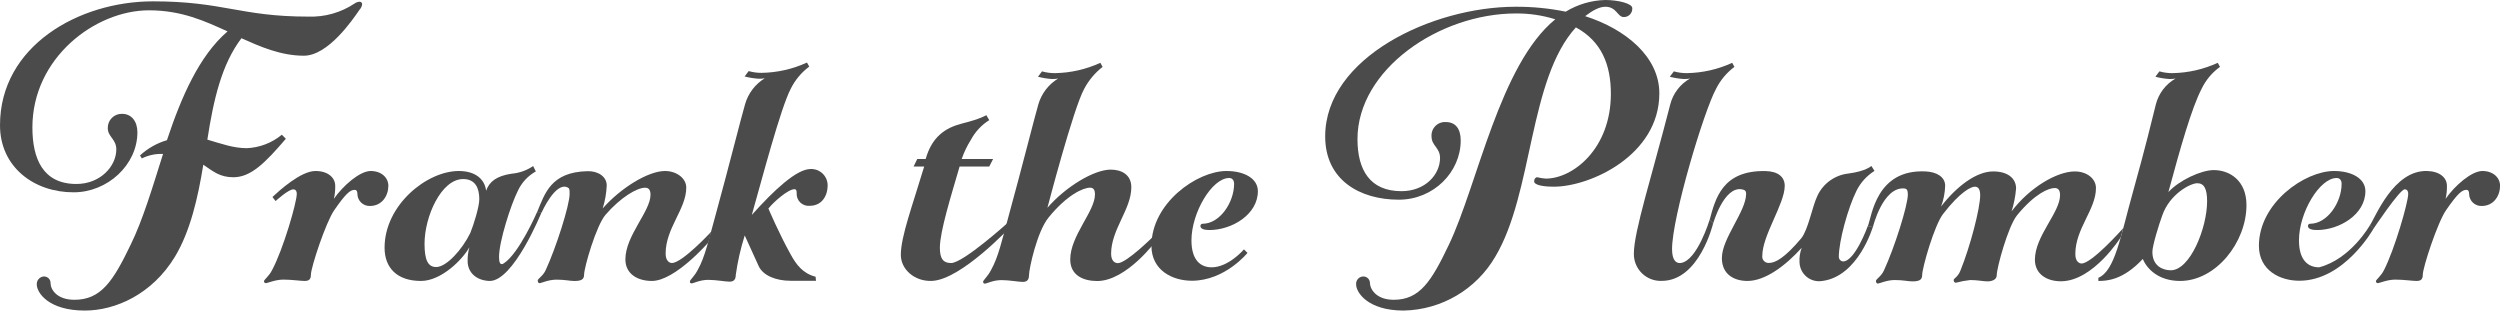
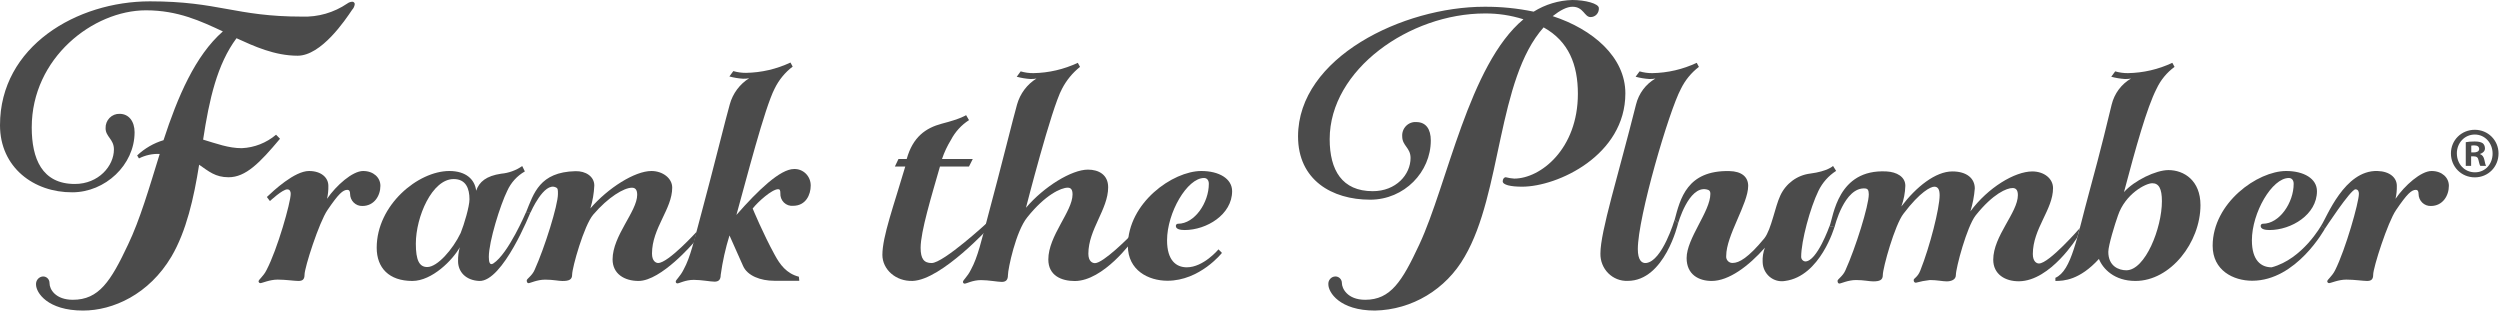
- <svg xmlns="http://www.w3.org/2000/svg" viewBox="0 0 707.6 87.9">
+ <svg xmlns="http://www.w3.org/2000/svg" xmlns:ns1="https://boxy-svg.com" viewBox="0 0 722.392 87.9" width="707.6px" height="87.9px" preserveAspectRatio="none">
  <defs>
    <style>.cls-1{fill:#4b4b4b;}</style>
+     <ns1:export>
+       <ns1:file format="svg" />
+     </ns1:export>
  </defs>
  <g id="Layer_2" data-name="Layer 2">
    <g id="Layer_1-2" data-name="Layer 1">
      <path class="cls-1" d="M42.17,2.92c-15.24,0-33,13.47-33,33.15,0,8.77,2.92,16,12.45,16,6.85,0,11.3-5.08,11.3-9.78,0-2.92-2.41-3.56-2.41-6a3.93,3.93,0,0,1,4.06-4.07c2.67,0,4.32,2.16,4.32,5.21,0,9.27-8.51,17-18,17C9.78,54.49,0,47.38,0,35.44,0,13.08,22.23.38,43.31.38,63.26.38,68,4.7,87.27,4.7A22.16,22.16,0,0,0,100.35,1a2.69,2.69,0,0,1,1.4-.51.71.71,0,0,1,.76.63,2.7,2.7,0,0,1-.76,1.65c-2,2.93-8.9,13-15.75,13-6.61,0-12.58-2.67-17.66-4.95-5.59,7.36-7.88,17.27-9.65,28.7,3.93,1.15,7.36,2.42,11.17,2.42a16.68,16.68,0,0,0,9.91-3.81l1.14,1.14C75.07,46.11,71,50.17,66.05,50.17c-3.81,0-5.71-1.65-8.51-3.55-1.52,9.4-3.68,18.8-8,26C43.06,83.33,32.64,87.9,24,87.9c-10.29,0-13.59-5.08-13.59-7.37a2.14,2.14,0,0,1,2-2.28,1.84,1.84,0,0,1,1.9,1.9c0,1.78,1.78,4.7,6.74,4.7C28.58,84.85,32,79.64,37,69.23c3.43-7,6.1-16,9.15-25.66a12.31,12.31,0,0,0-6,1.27L39.63,44a19.1,19.1,0,0,1,7.62-4.32C51.32,27.44,56.4,15.75,64.4,8.89,58.05,6,51.44,2.92,42.17,2.92Z" />
      <path class="cls-1" d="M94.63,59.45C92.22,62.88,88,75.71,88,77.74c0,1.4-.63,1.78-1.78,1.78s-3.68-.38-6-.38-4.45,1-5,1a.55.55,0,0,1-.51-.51c0-.5,1.4-1.39,2.29-3.17C80.15,70.63,84,57.29,84,54.87c0-.5-.13-1.27-1-1.27-1.39,0-5,3.31-5,3.31l-.89-1.15C79,54,85.1,48.4,89.29,48.4c3.56,0,5.59,1.9,5.59,4.19a14.57,14.57,0,0,1-.38,3.68c2.67-3.81,7.37-7.87,10.42-7.87s5,1.9,5,4.19c0,2.79-1.78,5.71-5.21,5.71a3.44,3.44,0,0,1-3.55-3.43c0-.76-.26-1.14-.76-1.14C99.08,53.73,97.81,54.87,94.63,59.45Z" />
      <path class="cls-1" d="M142.56,74.56c4.35-2.77,9.44-14.51,9.44-14.51h1.3s-8,19.79-14.85,19.47c-3.81-.18-6.09-2.54-6.09-5.59a13.44,13.44,0,0,1,.5-3.94c-2,3.56-8,9.53-13.71,9.53-6.74,0-10.3-3.69-10.3-9.4,0-12.07,11.94-21.72,21-21.72,4.82,0,7.36,2.41,7.74,5.58.89-2.54,2.93-4.19,7.24-4.82A12.73,12.73,0,0,0,150.9,47l.76,1.52A12.06,12.06,0,0,0,146.58,54c-2,3.94-5.33,14.36-5.33,18.68C141.25,74.06,141.47,75.25,142.56,74.56Zm-9.44-8.63c1-2.42,2.54-7.5,2.54-9.53,0-3-1-5.72-4.57-5.72-6.23,0-10.93,10.67-10.93,18.29,0,4.7,1,6.61,3.3,6.61C126.38,75.58,130.83,70.63,133.12,65.93Z" />
      <path class="cls-1" d="M188.24,48.4c3.18,0,6,2,6,4.7,0,6.09-5.84,11.43-5.84,18.67,0,2.16,1.15,2.67,1.78,2.67,2.92,0,11.15-8.88,11.15-8.88l-.83,3.06s-9.43,10.9-16,10.9c-4.06,0-7.49-2-7.49-6.1,0-6.73,7.11-13.59,7.11-18.29,0-1.53-.63-2-1.52-2-2.29,0-6.86,2.66-11.18,7.62-2.67,3.05-6.1,15-6.1,17,0,1.4-.89,1.78-2.79,1.78-1.15,0-2.67-.38-5-.38s-4.32,1-4.82,1c-.26,0-.51-.25-.51-.76s1.52-1.27,2.28-3c2.93-6.35,6.74-18.29,6.74-21.47,0-1.27,0-1.62-.62-1.89-3.42-1.6-7.27,7.07-7.27,7.07H152c2.24-5.4,3.93-11.4,14.27-11.65,3-.08,5.46,1.52,5.46,4.06a25.57,25.57,0,0,1-1.14,6.48C175.67,53.22,183.42,48.4,188.24,48.4Z" />
      <path class="cls-1" d="M212.79,60.84c6.35-7.11,12.7-13,16.64-13a4.64,4.64,0,0,1,4.83,4.7c0,2.54-1.4,5.71-5.08,5.71a3.37,3.37,0,0,1-3.69-3.55c0-.77-.12-1.15-.63-1.15-1.78,0-5.85,3.56-7.37,5.47,0,0,3,7.11,6.35,13.08,1.53,2.79,3.43,5.33,7,6.22l.12,1.15h-7.24c-3.93,0-7.75-1.4-9-4.19l-3.93-8.64a68.23,68.23,0,0,0-2.54,11.18c0,1.39-.64,1.9-1.78,1.9s-3.81-.51-6-.51c-2.42,0-4.19,1-4.7,1a.47.47,0,0,1-.51-.51c0-.51,1.27-1.4,2.29-3.43,2-3.56,3-8.26,5.08-15.75,3.43-12.45,7.36-28.07,8.25-31a12.68,12.68,0,0,1,5.59-7.37,8.21,8.21,0,0,1-1.78.13,20.23,20.23,0,0,1-3.93-.64l1.14-1.52a12.94,12.94,0,0,0,3.68.5,31.93,31.93,0,0,0,12.83-2.92l.64,1.15a17.45,17.45,0,0,0-5.21,6.22C220.92,30.61,215.58,51.06,212.79,60.84Z" />
      <path class="cls-1" d="M259.62,45H262c1.77-6.23,5.46-8.77,10.16-10,5.59-1.4,7-2.41,7-2.41L280,34a14.85,14.85,0,0,0-5.21,5.59A26.18,26.18,0,0,0,272.2,45h8.89L280,47.13h-8.39c-2.41,8.25-5.59,18.41-5.59,23,0,3.17,1,4.32,3.18,4.32,3.43,0,16.16-11.5,16.16-11.5l.89,1s-14.14,15.25-22.51,15.56c-4.95.18-8.77-3.31-8.77-7.37,0-5.21,3.31-14,6.61-25h-3Z" />
      <path class="cls-1" d="M299.5,22.23a8.12,8.12,0,0,1-1.77.13,20.43,20.43,0,0,1-3.94-.64l1.14-1.52a13.05,13.05,0,0,0,3.69.5,31.93,31.93,0,0,0,12.82-2.92l.64,1.15a19.31,19.31,0,0,0-5.21,6.22c-3.05,5.46-10.41,33.66-10.41,33.66,5.2-6,13.21-10.8,17.91-10.8,3.05,0,5.84,1.4,5.84,5,0,6.22-5.72,11.94-5.72,18.8,0,2.16,1.15,2.67,1.91,2.67,2.41,0,9.86-7.39,9.86-7.39l1,1s-8.38,11.45-16.72,11.45c-3.81,0-7.62-1.53-7.62-6.1,0-6.73,7-13.59,7-18.42,0-1.4-.51-1.9-1.4-1.9-1.9,0-6.48,2-11.68,8.38-3.3,3.94-5.59,14.61-5.59,16.39,0,1.39-.64,1.9-1.78,1.9s-3.81-.51-6-.51c-2.41,0-4.19,1-4.7,1a.47.47,0,0,1-.51-.51c0-.51,1.27-1.4,2.29-3.43,2-3.56,3.05-8.26,5.08-15.75,3.43-12.45,7.37-28.07,8.25-31A12.68,12.68,0,0,1,299.5,22.23Z" />
      <path class="cls-1" d="M347.14,48.4c5.08,0,8.89,2.15,8.89,5.71,0,6.61-7.37,11-13.72,11-1.27,0-2.54-.25-2.54-1.14a.6.6,0,0,1,.63-.64c4.83,0,8.9-6,8.9-11.3,0-1-.51-1.65-1.4-1.65-4.83,0-10.67,9.78-10.67,17.65,0,5.72,2.67,7.63,5.71,7.63,4.83,0,9.15-5.08,9.15-5.08l1,1s-6.35,7.88-15.75,7.88c-5.47,0-11.44-2.92-11.44-9.91C325.92,57.41,338.88,48.4,347.14,48.4Z" />
      <path class="cls-1" d="M429.06,3.81c-21.72,0-44.84,15.88-44.84,35.57,0,8.76,3.56,14.73,12.45,14.73,6.73,0,10.92-4.7,10.92-9.4,0-2.92-2.41-3.43-2.41-6.1a3.8,3.8,0,0,1,4.07-4.06c2.79,0,4.19,2,4.19,5.21,0,8.89-7.62,16.76-17.53,16.76-11.05,0-20.83-5.58-20.83-17.91,0-22.35,30.36-36.7,53.85-36.7A69.2,69.2,0,0,1,443.16,3.3,22.59,22.59,0,0,1,454.34,0C458,0,462,1,462,2.29a2.37,2.37,0,0,1-2.41,2.54c-1.78,0-2-2.92-5.21-2.92-1.65,0-3.56,1-5.72,2.66,11.56,3.69,21,11.56,21,21.85,0,17.53-19.56,26.42-29.85,26.42-3.3,0-5.59-.51-5.59-1.52,0-.64.38-1.15.89-1.15a13.47,13.47,0,0,0,2.42.38c7.62,0,18.41-8.38,18.41-24,0-8.26-2.66-14.86-9.9-18.8C432.62,22.48,434,54.62,423.22,72.66A30.69,30.69,0,0,1,397.31,87.9c-10.29,0-13.47-5.21-13.47-7.37a2.07,2.07,0,0,1,2-2.28,1.86,1.86,0,0,1,1.91,1.9c0,1.4,1.52,4.7,6.73,4.7,7.37,0,10.67-5.21,15.63-15.62,8.12-17,14.35-50.94,30.1-63.77A36.54,36.54,0,0,0,429.06,3.81Z" />
      <path class="cls-1" d="M478.34,22.23a8.21,8.21,0,0,1-1.78.13,20.43,20.43,0,0,1-3.94-.64l1.15-1.52a12.94,12.94,0,0,0,3.68.5,31.93,31.93,0,0,0,12.83-2.92l.63,1.15a17.49,17.49,0,0,0-5.2,6.22c-3.43,6.22-12.45,36.33-12.45,45.35,0,3.17,1.15,4.08,2.41,3.94,4.68-.53,8.21-12.2,8.21-12.2l1,1s-3.84,16.26-14.55,16.26a7.58,7.58,0,0,1-7.88-7.75c0-6.23,5.08-21.85,10.29-42.17A11.74,11.74,0,0,1,478.34,22.23Z" />
      <path class="cls-1" d="M509.33,74.18a9.82,9.82,0,0,1,.64-4.06c-4.7,5.21-10.42,9.4-15.37,9.4-3.69,0-7.24-1.78-7.24-6.48,0-5.59,6.86-13.21,6.86-18.17,0-.89-.4-1.12-1.15-1.27-5.14-1-8.18,9.66-8.18,9.66l-1-1c1.63-6,3.56-14.08,15.8-13.84,3.56.06,5.46,1.65,5.46,4.19,0,5.08-6.35,14-6.35,19.81a1.78,1.78,0,0,0,1.91,2c1.77,0,4.44-1.4,9.14-7,2-2.54,3.05-8.89,4.58-12.07a11,11,0,0,1,8.63-6.22c5.08-.64,6.61-2.16,6.61-2.16l.89,1.4A14,14,0,0,0,525.46,54c-2.41,4.83-5,14.25-5,18.69A1.32,1.32,0,0,0,521.65,74c3.39,0,7-10,7-10l1.45.2S526,78.21,515.81,79.52A5.53,5.53,0,0,1,509.33,74.18Z" />
      <path class="cls-1" d="M593.24,53.24c0,6.09-5.84,11.43-5.84,18.67,0,2.16,1.14,2.67,1.77,2.67,2.93,0,11.79-10,11.79-10l-.72,2.61s-7.7,12.28-16.78,12.42c-4.07.06-7.5-2-7.5-6.1,0-6.73,7.12-13.34,7.12-18.29,0-1.52-.64-2-1.53-2-1.65,0-5.59,1.52-10.67,7.75-2.54,3.17-5.72,14.86-5.72,16.89,0,1.4-1.52,1.78-2.66,1.78s-2.8-.38-4.83-.38a26,26,0,0,0-4.06.76c-.39,0-.64-.26-.64-.76s1.15-.77,1.91-2.67c2.79-6.86,5.59-17.66,5.59-21.34,0-1.65-.51-2.41-1.53-2.41s-4.06,1.39-8.89,7.62c-2.54,3.17-6,15.37-6,17.4,0,1.4-.89,1.78-2.8,1.78-1.14,0-2.66-.38-4.95-.38s-4.32,1-4.82,1c-.26,0-.51-.25-.51-.76s1.52-1.27,2.28-3C536.2,70.13,540,58.19,540,55c0-1.27-.38-1.6-1-1.66-6.09-.51-8.89,10.91-8.89,10.91l-1.45-.2c1.15-2.81,2.31-16.25,16.43-15.53,3,.15,5.47,1.52,5.47,4.06a18.2,18.2,0,0,1-1.15,5.85c4.32-5.59,9.91-9.91,14.74-9.91,4.19,0,6.48,2,6.48,4.82a29.06,29.06,0,0,1-1.27,6.48c5.08-6.73,12.83-11.3,17.91-11.3C590.7,48.54,593.24,50.57,593.24,53.24Z" />
      <path class="cls-1" d="M628.35,18.93a16.17,16.17,0,0,0-5.21,6.22c-2.79,5.34-6,16.64-9.4,29.22,3-3.31,9.27-6.23,12.83-6.23,4.57,0,9.27,3,9.27,9.91,0,10.54-8.64,21.47-18.8,21.47-6.09,0-9.4-3.43-10.54-6.23-5.59,6-10.16,6.23-12.58,6.23v-.89c4.7-2,6.23-11.56,9.78-24.26s5.47-20.71,6.48-24.77a11.74,11.74,0,0,1,5.59-7.37,8.21,8.21,0,0,1-1.78.13,20.23,20.23,0,0,1-3.93-.64l1.14-1.52a12.94,12.94,0,0,0,3.68.5,31.93,31.93,0,0,0,12.83-2.92ZM612,61c-.89,2.41-2.79,8.51-2.79,10.29,0,4.07,3.05,5.21,5.2,5.21,5.47,0,10.29-11.94,10.29-19.56,0-3.56-.89-5.08-2.79-5.08S614.12,54.87,612,61Z" />
      <path class="cls-1" d="M660.61,48.4c5.08,0,8.89,2.15,8.89,5.71,0,6.61-7.37,11-13.72,11-1.27,0-2.54-.25-2.54-1.14a.6.6,0,0,1,.63-.64c4.83,0,8.9-6,8.9-11.3,0-1-.51-1.65-1.4-1.65-4.83,0-10.67,9.78-10.67,17.65,0,5.72,2.67,7.63,5.71,7.63,9-2.35,14.39-11.94,14.39-11.94l1,1s-8.21,14.74-21,14.74c-5.47,0-11.44-2.92-11.44-9.91C639.39,57.41,652.35,48.4,660.61,48.4Z" />
      <path class="cls-1" d="M692.36,59.45c-2.41,3.43-6.61,16.26-6.61,18.29,0,1.4-.63,1.78-1.77,1.78s-3.69-.38-6-.38-4.45,1-5,1a.55.55,0,0,1-.51-.51c0-.5,1.4-1.39,2.29-3.17,3-5.84,6.86-19.18,6.86-21.6,0-.5-.13-1.27-1-1.27-1.39,0-8.85,11.18-8.85,11.18l-1-1c1.55-2.2,6.65-15.67,16.22-15.37,3.56.1,5.59,1.9,5.59,4.19a14.57,14.57,0,0,1-.38,3.68c2.67-3.81,7.37-7.87,10.42-7.87s5,1.9,5,4.19c0,2.79-1.78,5.71-5.2,5.71a3.44,3.44,0,0,1-3.56-3.43c0-.76-.26-1.14-.76-1.14C696.81,53.73,695.54,54.87,692.36,59.45Z" />
    </g>
  </g>
+   <path class="cls-1" d="M 721.968 43.428 C 721.968 47.222 718.984 50.199 715.108 50.199 C 711.233 50.199 708.212 47.222 708.212 43.428 C 708.212 39.632 711.277 36.734 715.108 36.734 C 718.94 36.734 721.968 39.711 721.968 43.428 Z M 709.93 43.428 C 709.93 46.404 712.131 48.772 715.152 48.772 C 718.173 48.772 720.252 46.404 720.252 43.47 C 720.252 40.537 718.093 38.081 715.108 38.081 C 712.124 38.081 709.922 40.487 709.922 43.428 L 709.93 43.428 Z M 714.05 46.94 L 712.5 46.94 L 712.5 40.247 C 713.116 40.124 713.972 40.044 715.072 40.044 C 716.34 40.044 716.913 40.247 717.398 40.537 C 717.766 40.82 718.049 41.355 718.049 42.007 C 718.049 42.74 717.477 43.311 716.659 43.558 L 716.659 43.637 C 717.311 43.883 717.68 44.368 717.882 45.268 C 718.085 46.288 718.209 46.694 718.375 46.94 L 716.702 46.94 C 716.499 46.694 716.375 46.085 716.173 45.31 C 716.05 44.578 715.644 44.253 714.79 44.253 L 714.05 44.253 L 714.05 46.948 L 714.05 46.94 Z M 714.087 43.144 L 714.819 43.144 C 715.681 43.144 716.369 42.855 716.369 42.167 C 716.369 41.551 715.92 41.146 714.941 41.146 C 714.536 41.146 714.246 41.188 714.087 41.225 L 714.087 43.144 Z" style="" />
</svg>
